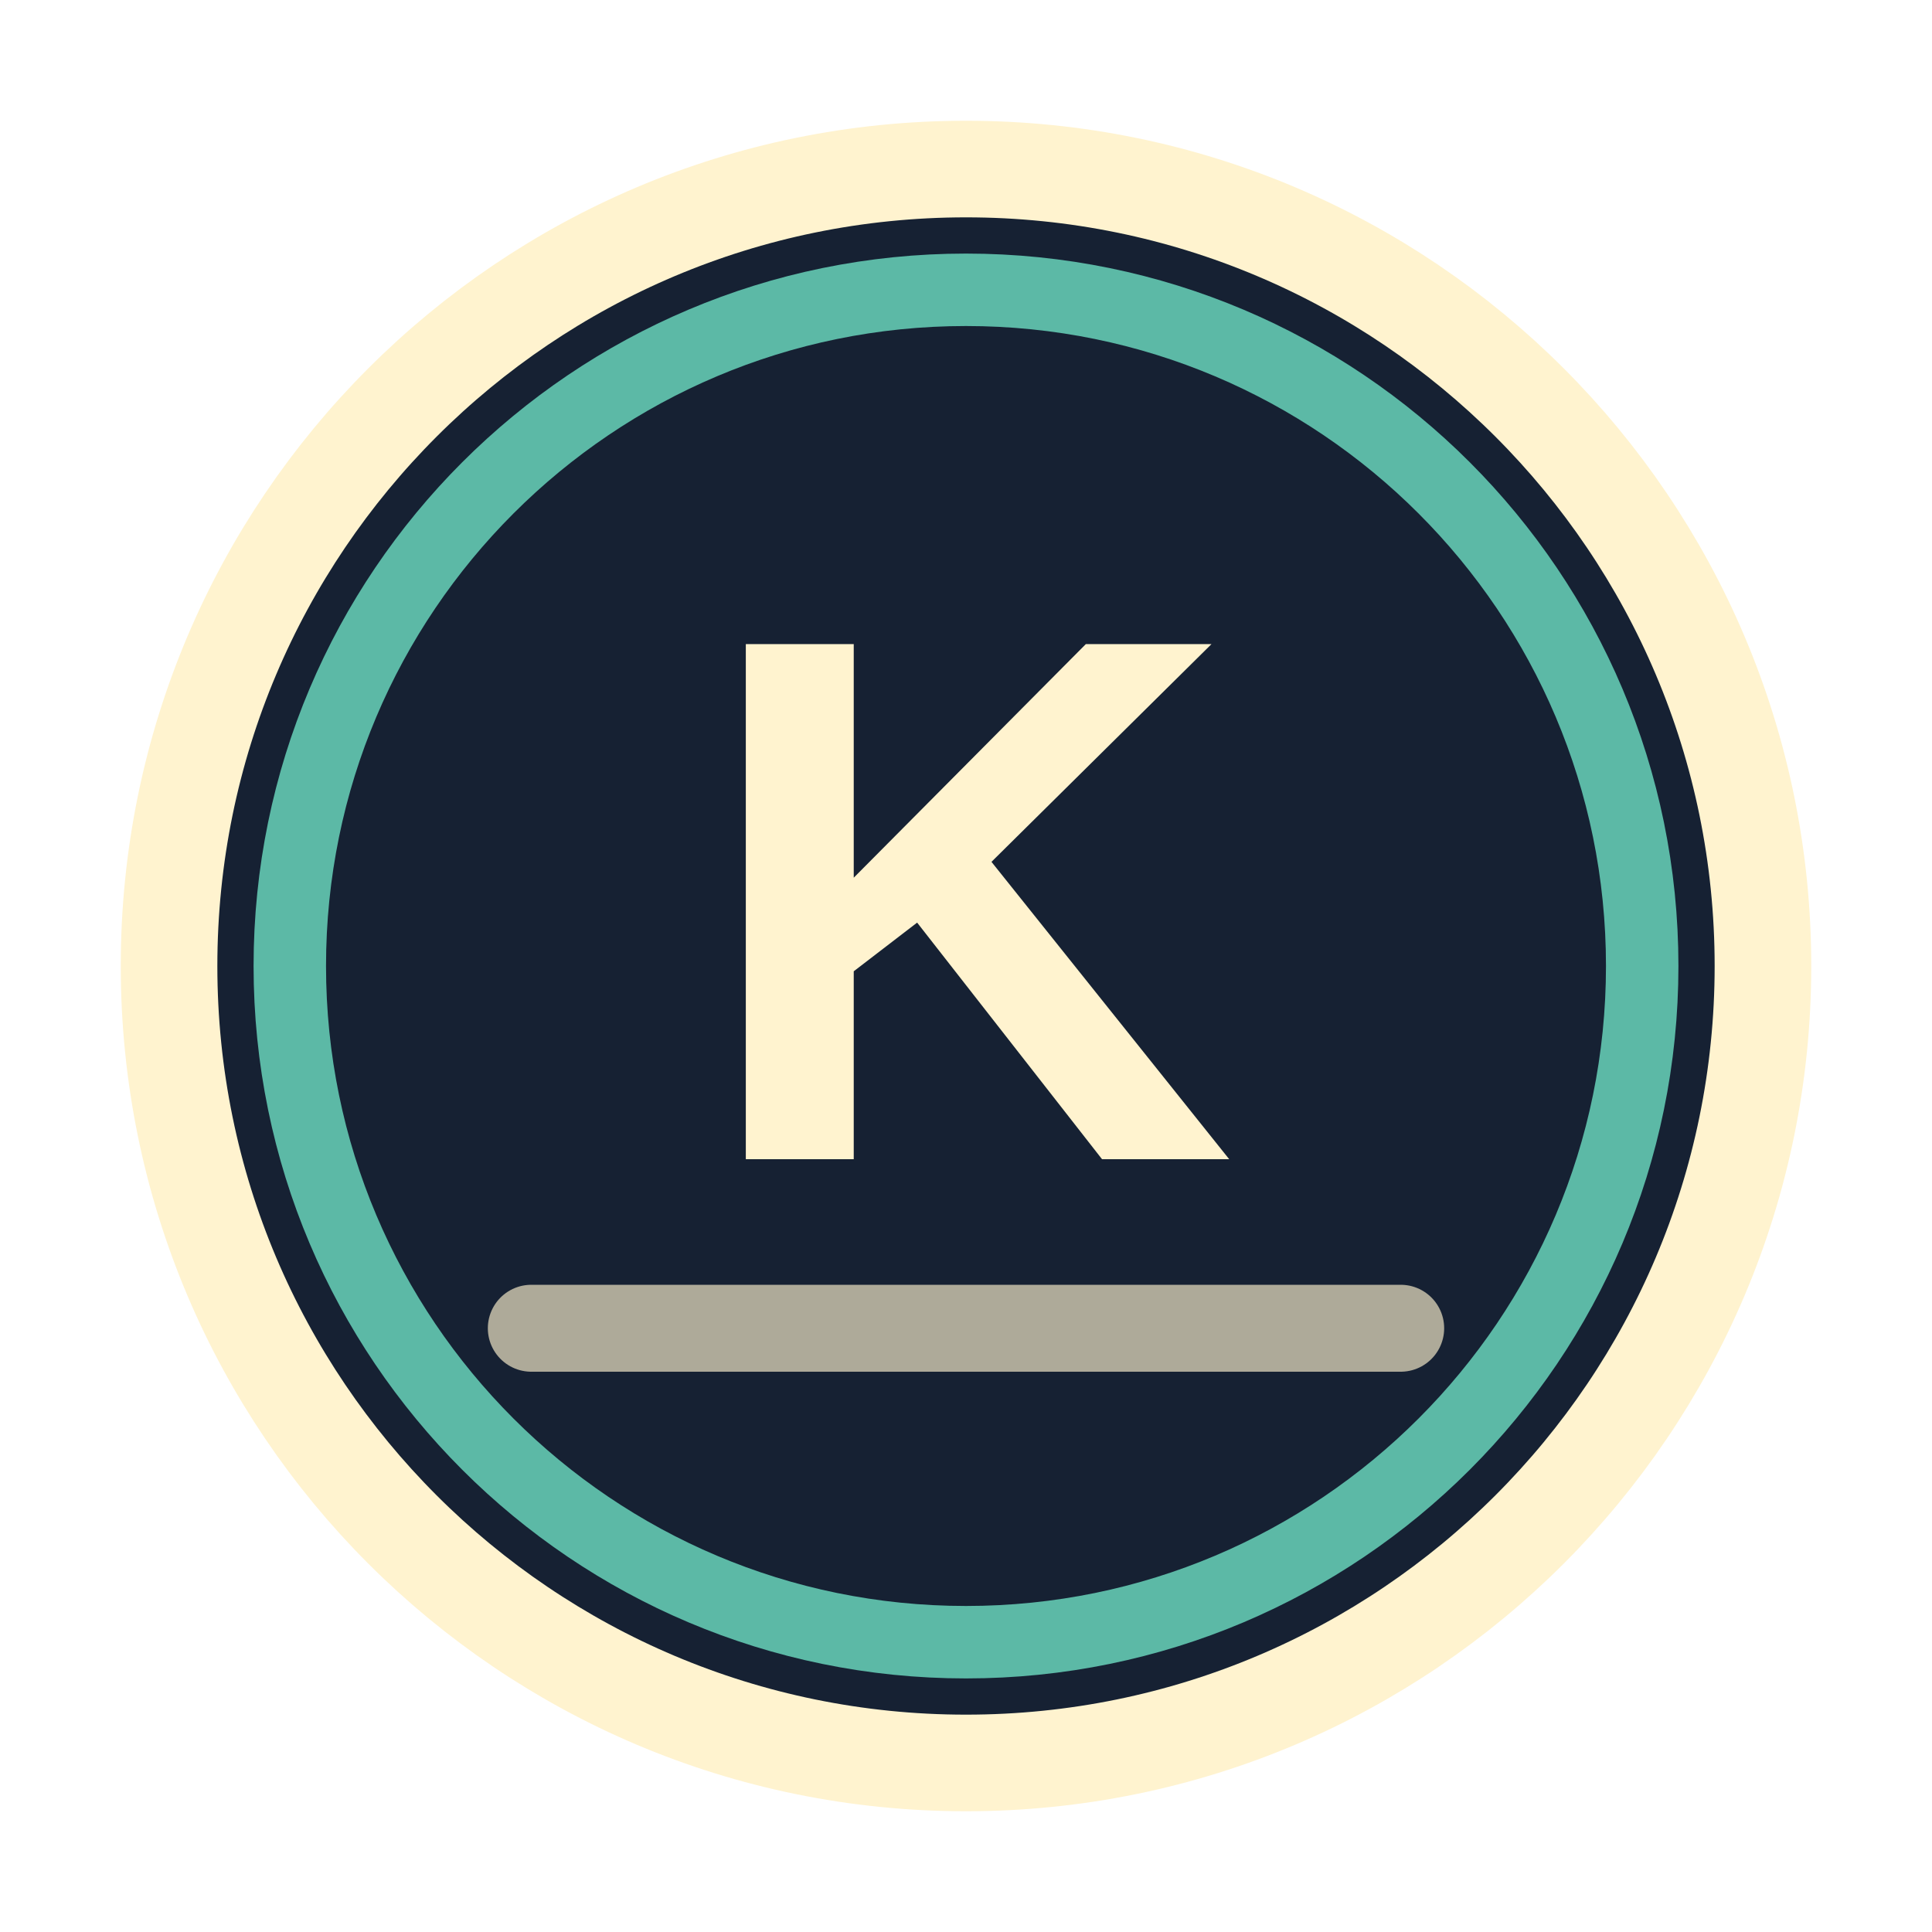
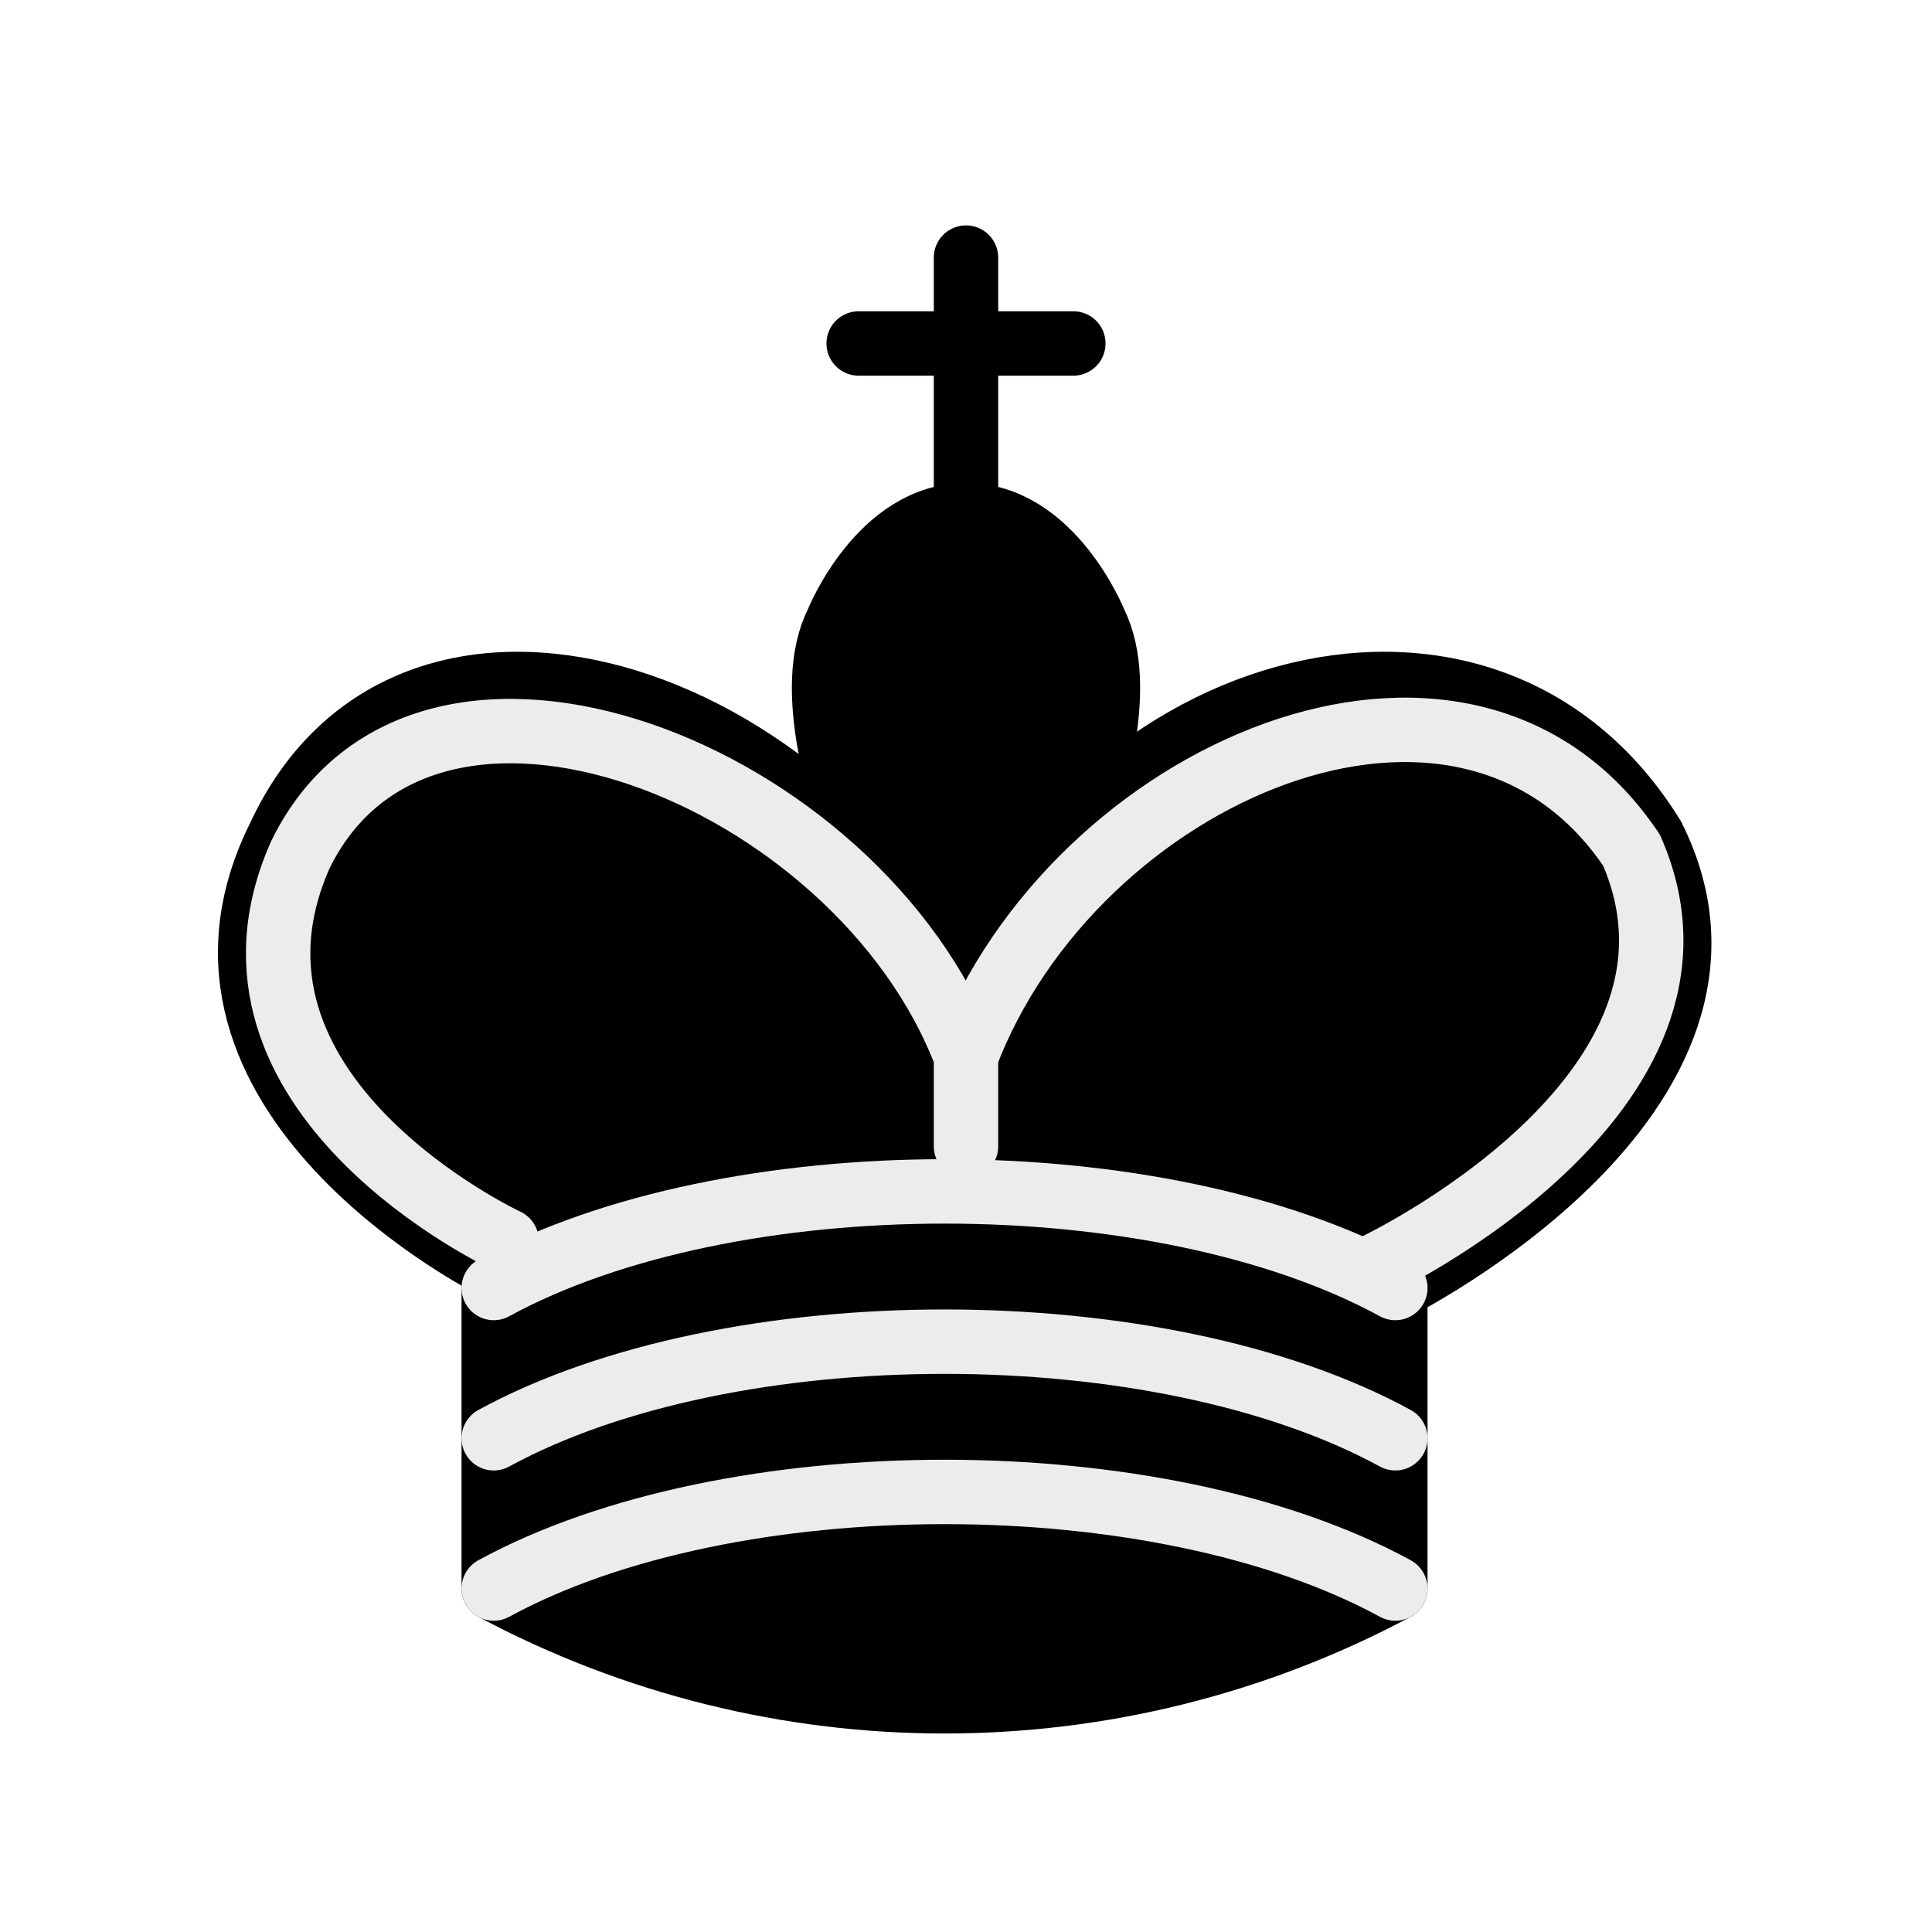
- <svg xmlns="http://www.w3.org/2000/svg" viewBox="0 0 80 80" role="img" aria-labelledby="title desc">
-   <circle cx="40" cy="40" r="33" fill="#162133" stroke="#fff3cf" stroke-width="4" />
-   <circle cx="40" cy="40" r="28" fill="none" stroke="#5fc0ac" stroke-width="3" opacity="0.95" />
-   <path d="M22 55h36" stroke="#fff3cf" stroke-width="3.6" stroke-linecap="round" opacity="0.65" />
-   <text x="40" y="48" text-anchor="middle" font-family="Manrope, Arial, sans-serif" font-size="31" font-weight="800" fill="#fff3cf">K</text>
+ <svg xmlns="http://www.w3.org/2000/svg" viewBox="0 0 45 45">
+   <g fill="none" fill-rule="evenodd" stroke="#000" stroke-linecap="round" stroke-linejoin="round" stroke-width="1.5">
+     <path stroke-linejoin="miter" d="M22.5 11.6V6" />
+     <path fill="#000" stroke-linecap="butt" stroke-linejoin="miter" d="M22.5 25s4.5-7.5 3-10.5c0 0-1-2.5-3-2.5s-3 2.5-3 2.5c-1.5 3 3 10.5 3 10.5" />
+     <path fill="#000" d="M11.5 37a22.3 22.3 0 0 0 21 0v-7s9-4.5 6-10.5c-4-6.5-13.5-3.5-16 4V27v-3.5c-3.5-7.5-13-10.5-16-4-3 6 5 10 5 10z" />
+     <path stroke-linejoin="miter" d="M20 8h5" />
+     <path stroke="#ececec" d="M32 29.5s8.5-4 6-9.7C34.1 14 25 18 22.5 24.6v2.1-2.1C20 18 9.9 14 7 19.9c-2.5 5.6 4.8 9 4.8 9" />
+     <path stroke="#ececec" d="M11.5 30c5.5-3 15.5-3 21 0m-21 3.5c5.5-3 15.5-3 21 0m-21 3.5c5.5-3 15.5-3 21 0" />
+   </g>
</svg>
